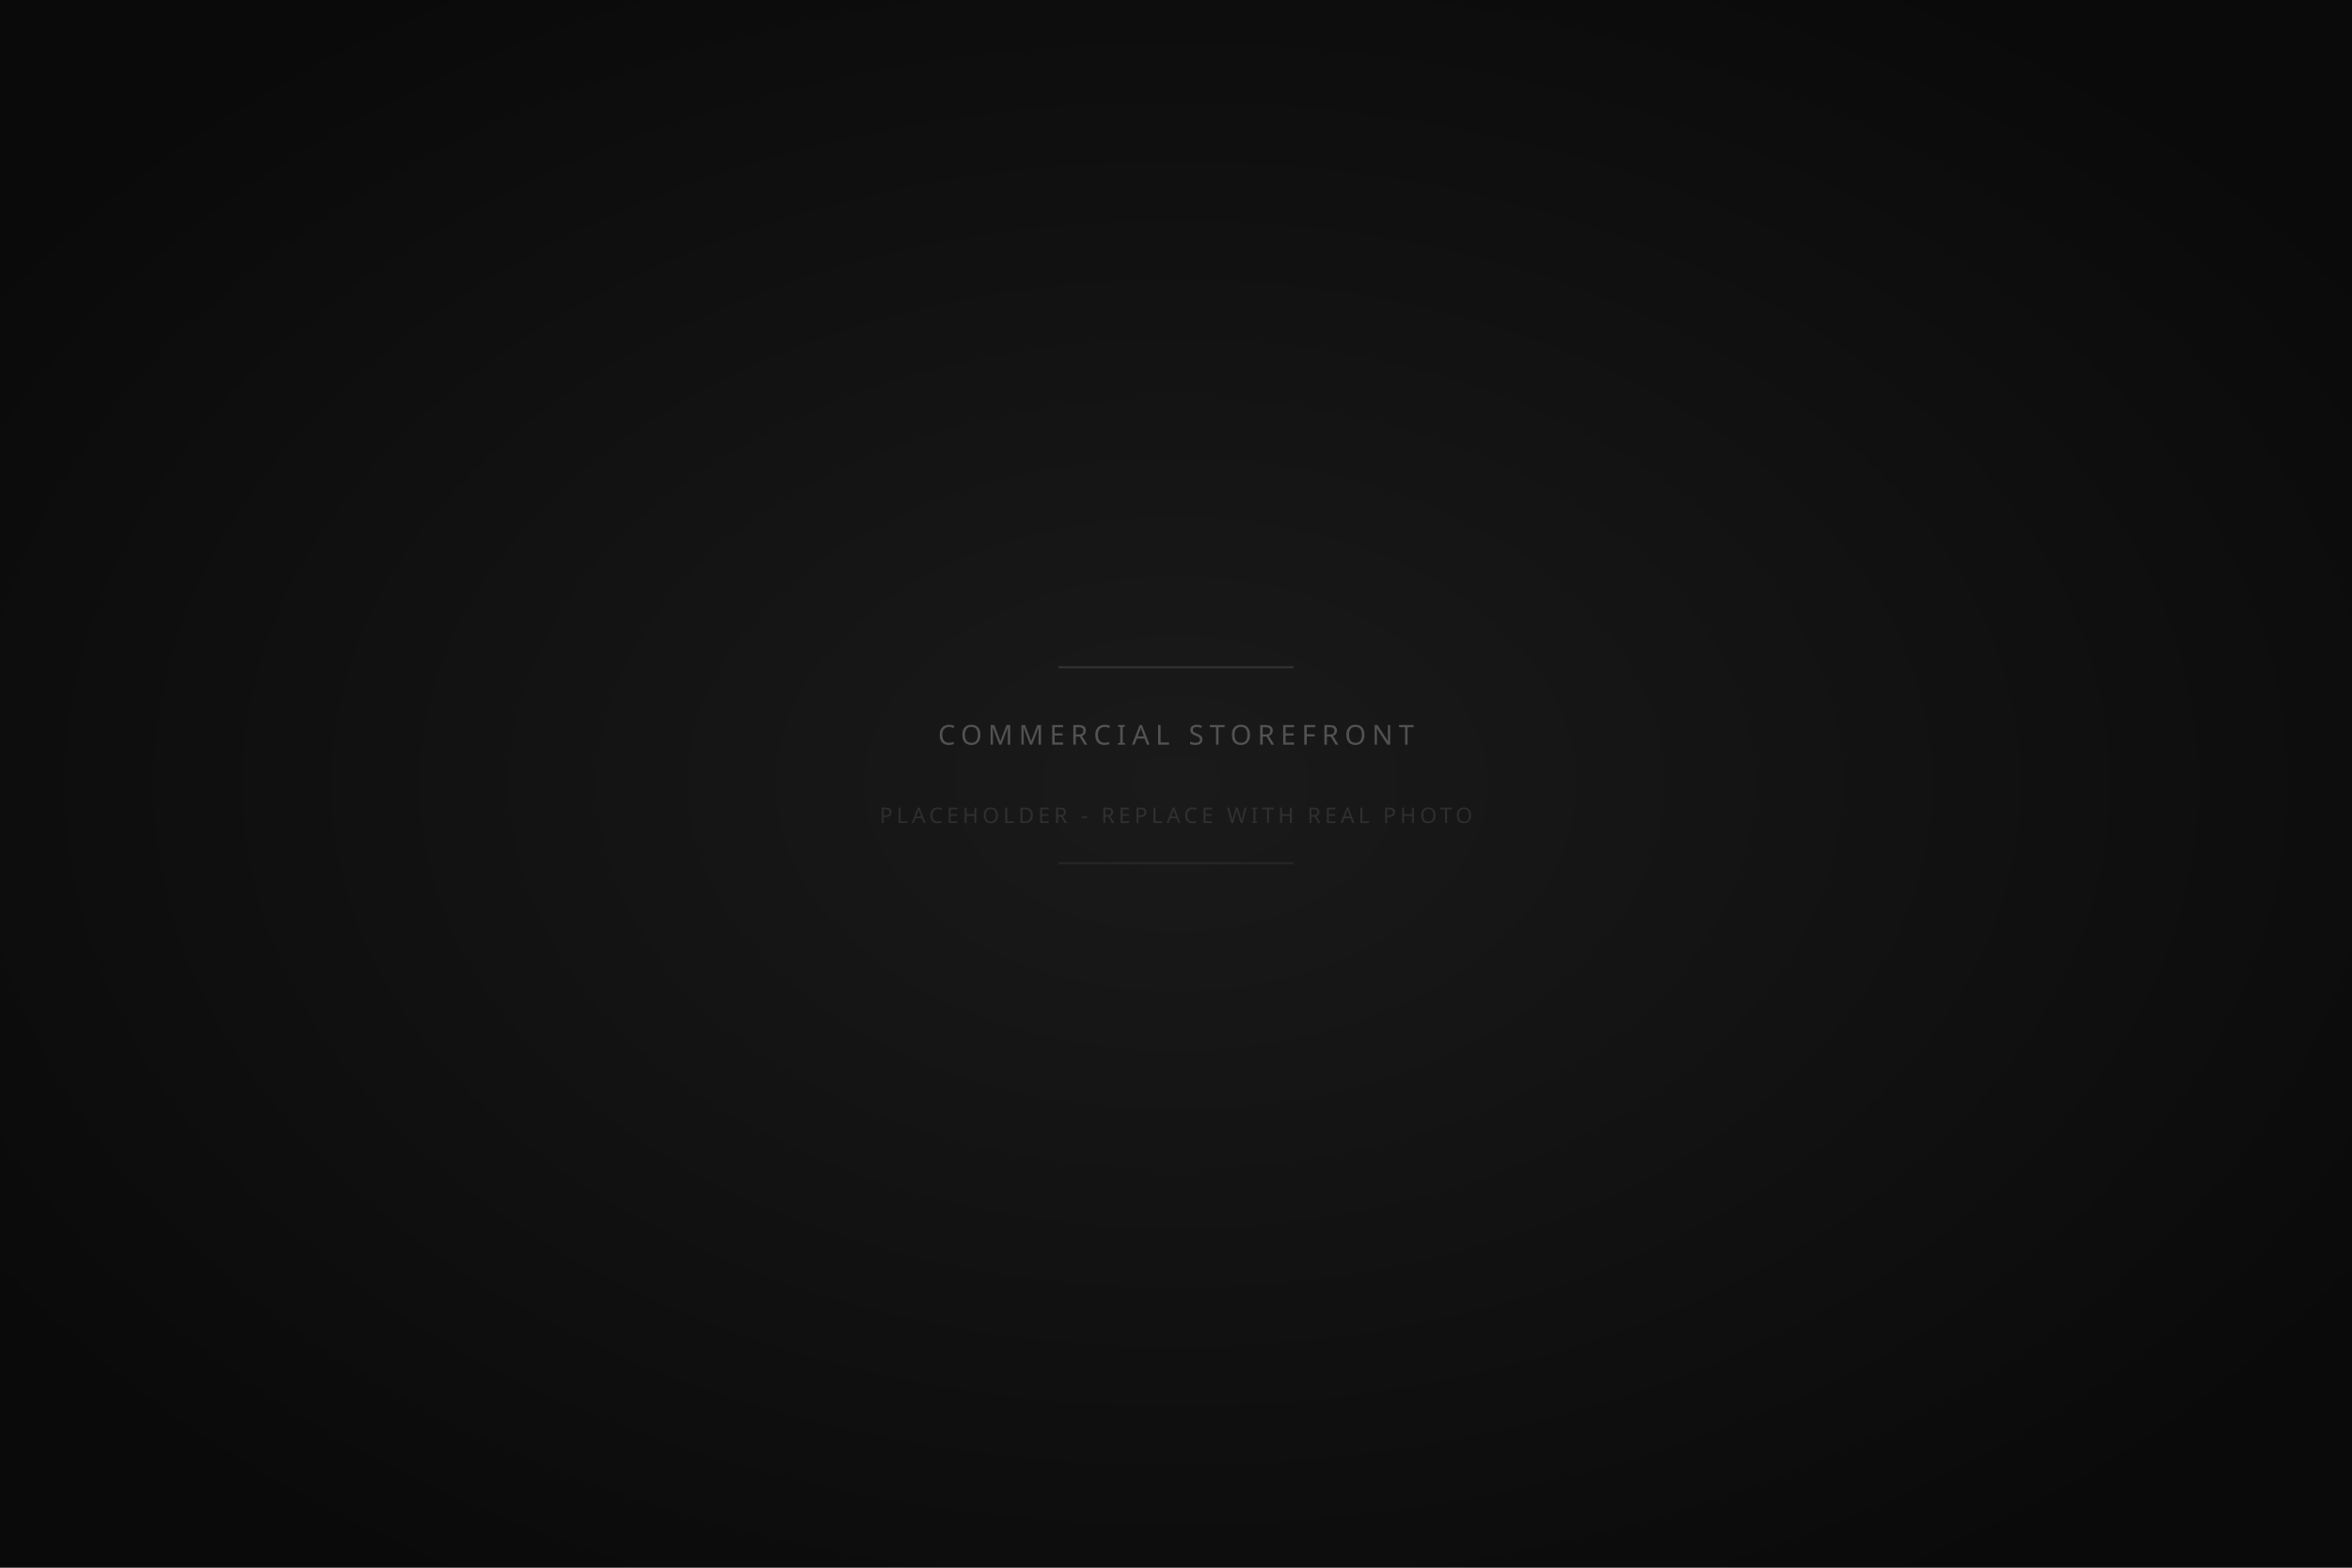
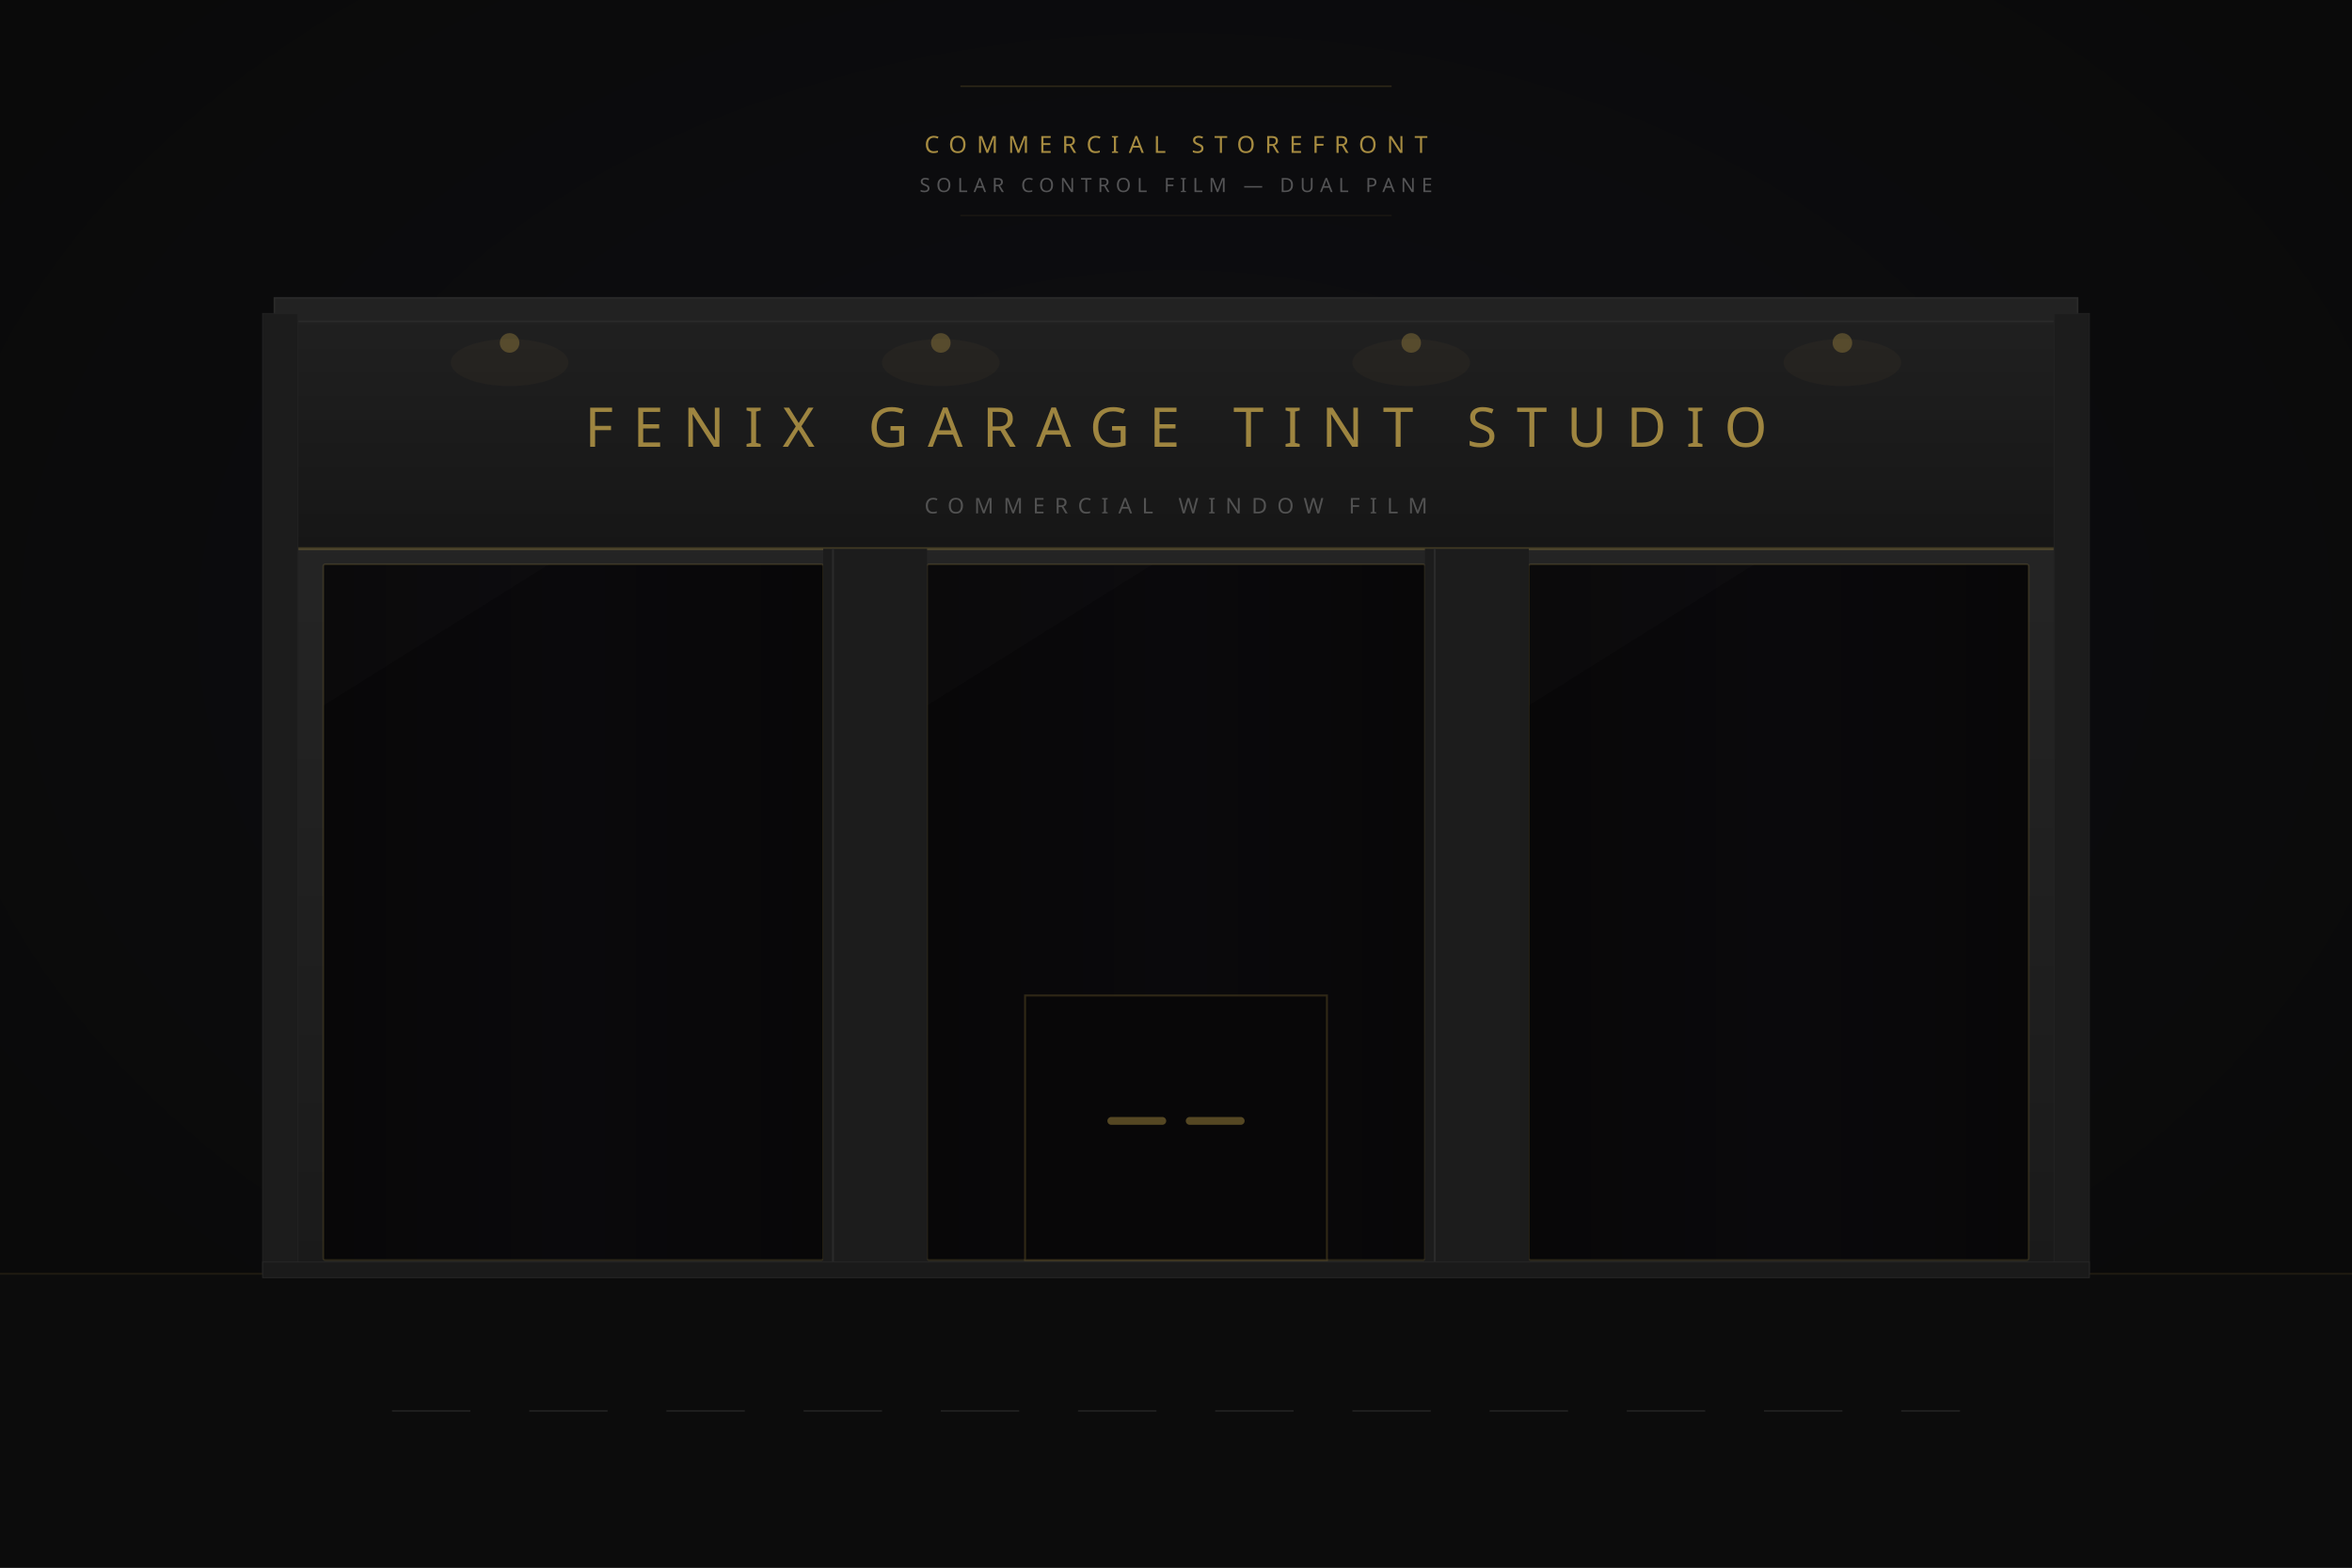
<svg xmlns="http://www.w3.org/2000/svg" width="1200" height="800" viewBox="0 0 1200 800">
  <defs>
-     <radialGradient id="g03" cx="50%" cy="50%" r="60%">
-       <stop offset="0%" stop-color="#1A1A1A" />
+     <radialGradient id="sky" cx="50%" cy="40%" r="60%">
+       <stop offset="0%" stop-color="#0E0E12" />
      <stop offset="100%" stop-color="#0A0A0A" />
    </radialGradient>
+     <linearGradient id="facade" x1="0" y1="0" x2="0" y2="1">
+       <stop offset="0%" stop-color="#282828" />
+       <stop offset="100%" stop-color="#1A1A1A" />
+     </linearGradient>
+     <linearGradient id="glass" x1="0" y1="0" x2="1" y2="0">
+       <stop offset="0%" stop-color="#060608" />
+       <stop offset="50%" stop-color="#08080C" />
+       <stop offset="100%" stop-color="#060608" />
+     </linearGradient>
+     <linearGradient id="fascia" x1="0" y1="0" x2="0" y2="1">
+       <stop offset="0%" stop-color="#202020" />
+       <stop offset="100%" stop-color="#161616" />
+     </linearGradient>
+     <radialGradient id="glow" cx="50%" cy="100%" r="60%">
+       <stop offset="0%" stop-color="#C9A84C" stop-opacity="0.08" />
+       <stop offset="100%" stop-color="#C9A84C" stop-opacity="0" />
+     </radialGradient>
  </defs>
-   <rect width="1200" height="800" fill="url(#g03)" />
-   <rect x="540" y="340" width="120" height="1" fill="rgba(255,255,255,0.12)" />
-   <text x="600" y="380" font-family="system-ui,sans-serif" font-size="14" fill="rgba(255,255,255,0.25)" text-anchor="middle" letter-spacing="3">COMMERCIAL STOREFRONT</text>
-   <text x="600" y="420" font-family="system-ui,sans-serif" font-size="11" fill="rgba(255,255,255,0.1)" text-anchor="middle" letter-spacing="2">PLACEHOLDER - REPLACE WITH REAL PHOTO</text>
-   <rect x="540" y="440" width="120" height="1" fill="rgba(255,255,255,0.06)" />
+   <rect width="1200" height="800" fill="url(#sky)" />
+   <ellipse cx="600" cy="760" rx="600" ry="100" fill="url(#glow)" />
+   <rect x="0" y="650" width="1200" height="150" fill="#0C0C0C" />
+   <line x1="0" y1="650" x2="1200" y2="650" stroke="#C9A84C" stroke-opacity="0.1" stroke-width="1" />
+   <line x1="200" y1="720" x2="1000" y2="720" stroke="#1E1E1E" stroke-width="1" stroke-dasharray="40,30" />
+   <rect x="150" y="160" width="900" height="490" fill="url(#facade)" />
+   <rect x="150" y="160" width="900" height="120" fill="url(#fascia)" />
+   <line x1="150" y1="280" x2="1050" y2="280" stroke="#C9A84C" stroke-opacity="0.25" stroke-width="1.5" />
+   <text x="600" y="228" font-family="system-ui,sans-serif" font-size="28" font-weight="300" fill="#C9A84C" text-anchor="middle" letter-spacing="10" opacity="0.75">FENIX GARAGE TINT STUDIO</text>
+   <text x="600" y="262" font-family="system-ui,sans-serif" font-size="11" fill="rgba(255,255,255,0.25)" text-anchor="middle" letter-spacing="5">COMMERCIAL WINDOW FILM</text>
+   <rect x="140" y="152" width="920" height="12" fill="#222" stroke="#2A2A2A" stroke-width="0.8" />
+   <rect x="165" y="288" width="255" height="355" fill="url(#glass)" rx="1" />
+   <polygon points="165,288 280,288 165,360" fill="white" fill-opacity="0.015" />
+   <rect x="473" y="288" width="254" height="355" fill="url(#glass)" rx="1" />
+   <polygon points="473,288 588,288 473,360" fill="white" fill-opacity="0.015" />
+   <rect x="780" y="288" width="255" height="355" fill="url(#glass)" rx="1" />
+   <polygon points="780,288 895,288 780,360" fill="white" fill-opacity="0.015" />
+   <rect x="165" y="288" width="255" height="355" fill="none" stroke="#C9A84C" stroke-opacity="0.15" stroke-width="1" rx="1" />
+   <rect x="473" y="288" width="254" height="355" fill="none" stroke="#C9A84C" stroke-opacity="0.15" stroke-width="1" rx="1" />
+   <rect x="780" y="288" width="255" height="355" fill="none" stroke="#C9A84C" stroke-opacity="0.15" stroke-width="1" rx="1" />
+   <rect x="420" y="280" width="53" height="370" fill="#1C1C1C" />
+   <rect x="727" y="280" width="53" height="370" fill="#1C1C1C" />
+   <line x1="425" y1="280" x2="425" y2="650" stroke="#2A2A2A" stroke-width="1" />
+   <line x1="732" y1="280" x2="732" y2="650" stroke="#2A2A2A" stroke-width="1" />
+   <rect x="523" y="508" width="154" height="135" fill="#060608" stroke="#C9A84C" stroke-opacity="0.2" stroke-width="1" />
+   <rect x="565" y="570" width="30" height="4" rx="2" fill="#C9A84C" fill-opacity="0.4" />
+   <rect x="605" y="570" width="30" height="4" rx="2" fill="#C9A84C" fill-opacity="0.4" />
+   <rect x="166" y="289" width="253" height="353" fill="#C9A84C" fill-opacity="0.01" />
+   <rect x="474" y="289" width="252" height="353" fill="#C9A84C" fill-opacity="0.01" />
+   <rect x="781" y="289" width="253" height="353" fill="#C9A84C" fill-opacity="0.01" />
+   <rect x="134" y="160" width="18" height="490" fill="#1C1C1C" stroke="#222" stroke-width="0.5" />
+   <rect x="1048" y="160" width="18" height="490" fill="#1C1C1C" stroke="#222" stroke-width="0.5" />
+   <rect x="134" y="644" width="932" height="8" fill="#1A1A1A" stroke="#252525" stroke-width="0.5" />
+   <circle cx="260" cy="175" r="5" fill="#C9A84C" fill-opacity="0.3" />
+   <circle cx="480" cy="175" r="5" fill="#C9A84C" fill-opacity="0.3" />
+   <circle cx="720" cy="175" r="5" fill="#C9A84C" fill-opacity="0.3" />
+   <circle cx="940" cy="175" r="5" fill="#C9A84C" fill-opacity="0.3" />
+   <ellipse cx="260" cy="185" rx="30" ry="12" fill="#C9A84C" fill-opacity="0.04" />
+   <ellipse cx="480" cy="185" rx="30" ry="12" fill="#C9A84C" fill-opacity="0.04" />
+   <ellipse cx="720" cy="185" rx="30" ry="12" fill="#C9A84C" fill-opacity="0.04" />
+   <ellipse cx="940" cy="185" rx="30" ry="12" fill="#C9A84C" fill-opacity="0.04" />
+   <line x1="490" y1="44" x2="710" y2="44" stroke="#C9A84C" stroke-opacity="0.18" stroke-width="0.75" />
+   <text x="600" y="78" font-family="system-ui,sans-serif" font-size="12" fill="#C9A84C" text-anchor="middle" letter-spacing="5" opacity="0.82">COMMERCIAL STOREFRONT</text>
+   <text x="600" y="98" font-family="system-ui,sans-serif" font-size="10" fill="rgba(255,255,255,0.3)" text-anchor="middle" letter-spacing="3">SOLAR CONTROL FILM — DUAL PANE</text>
+   <line x1="490" y1="110" x2="710" y2="110" stroke="#C9A84C" stroke-opacity="0.07" stroke-width="0.75" />
</svg>
